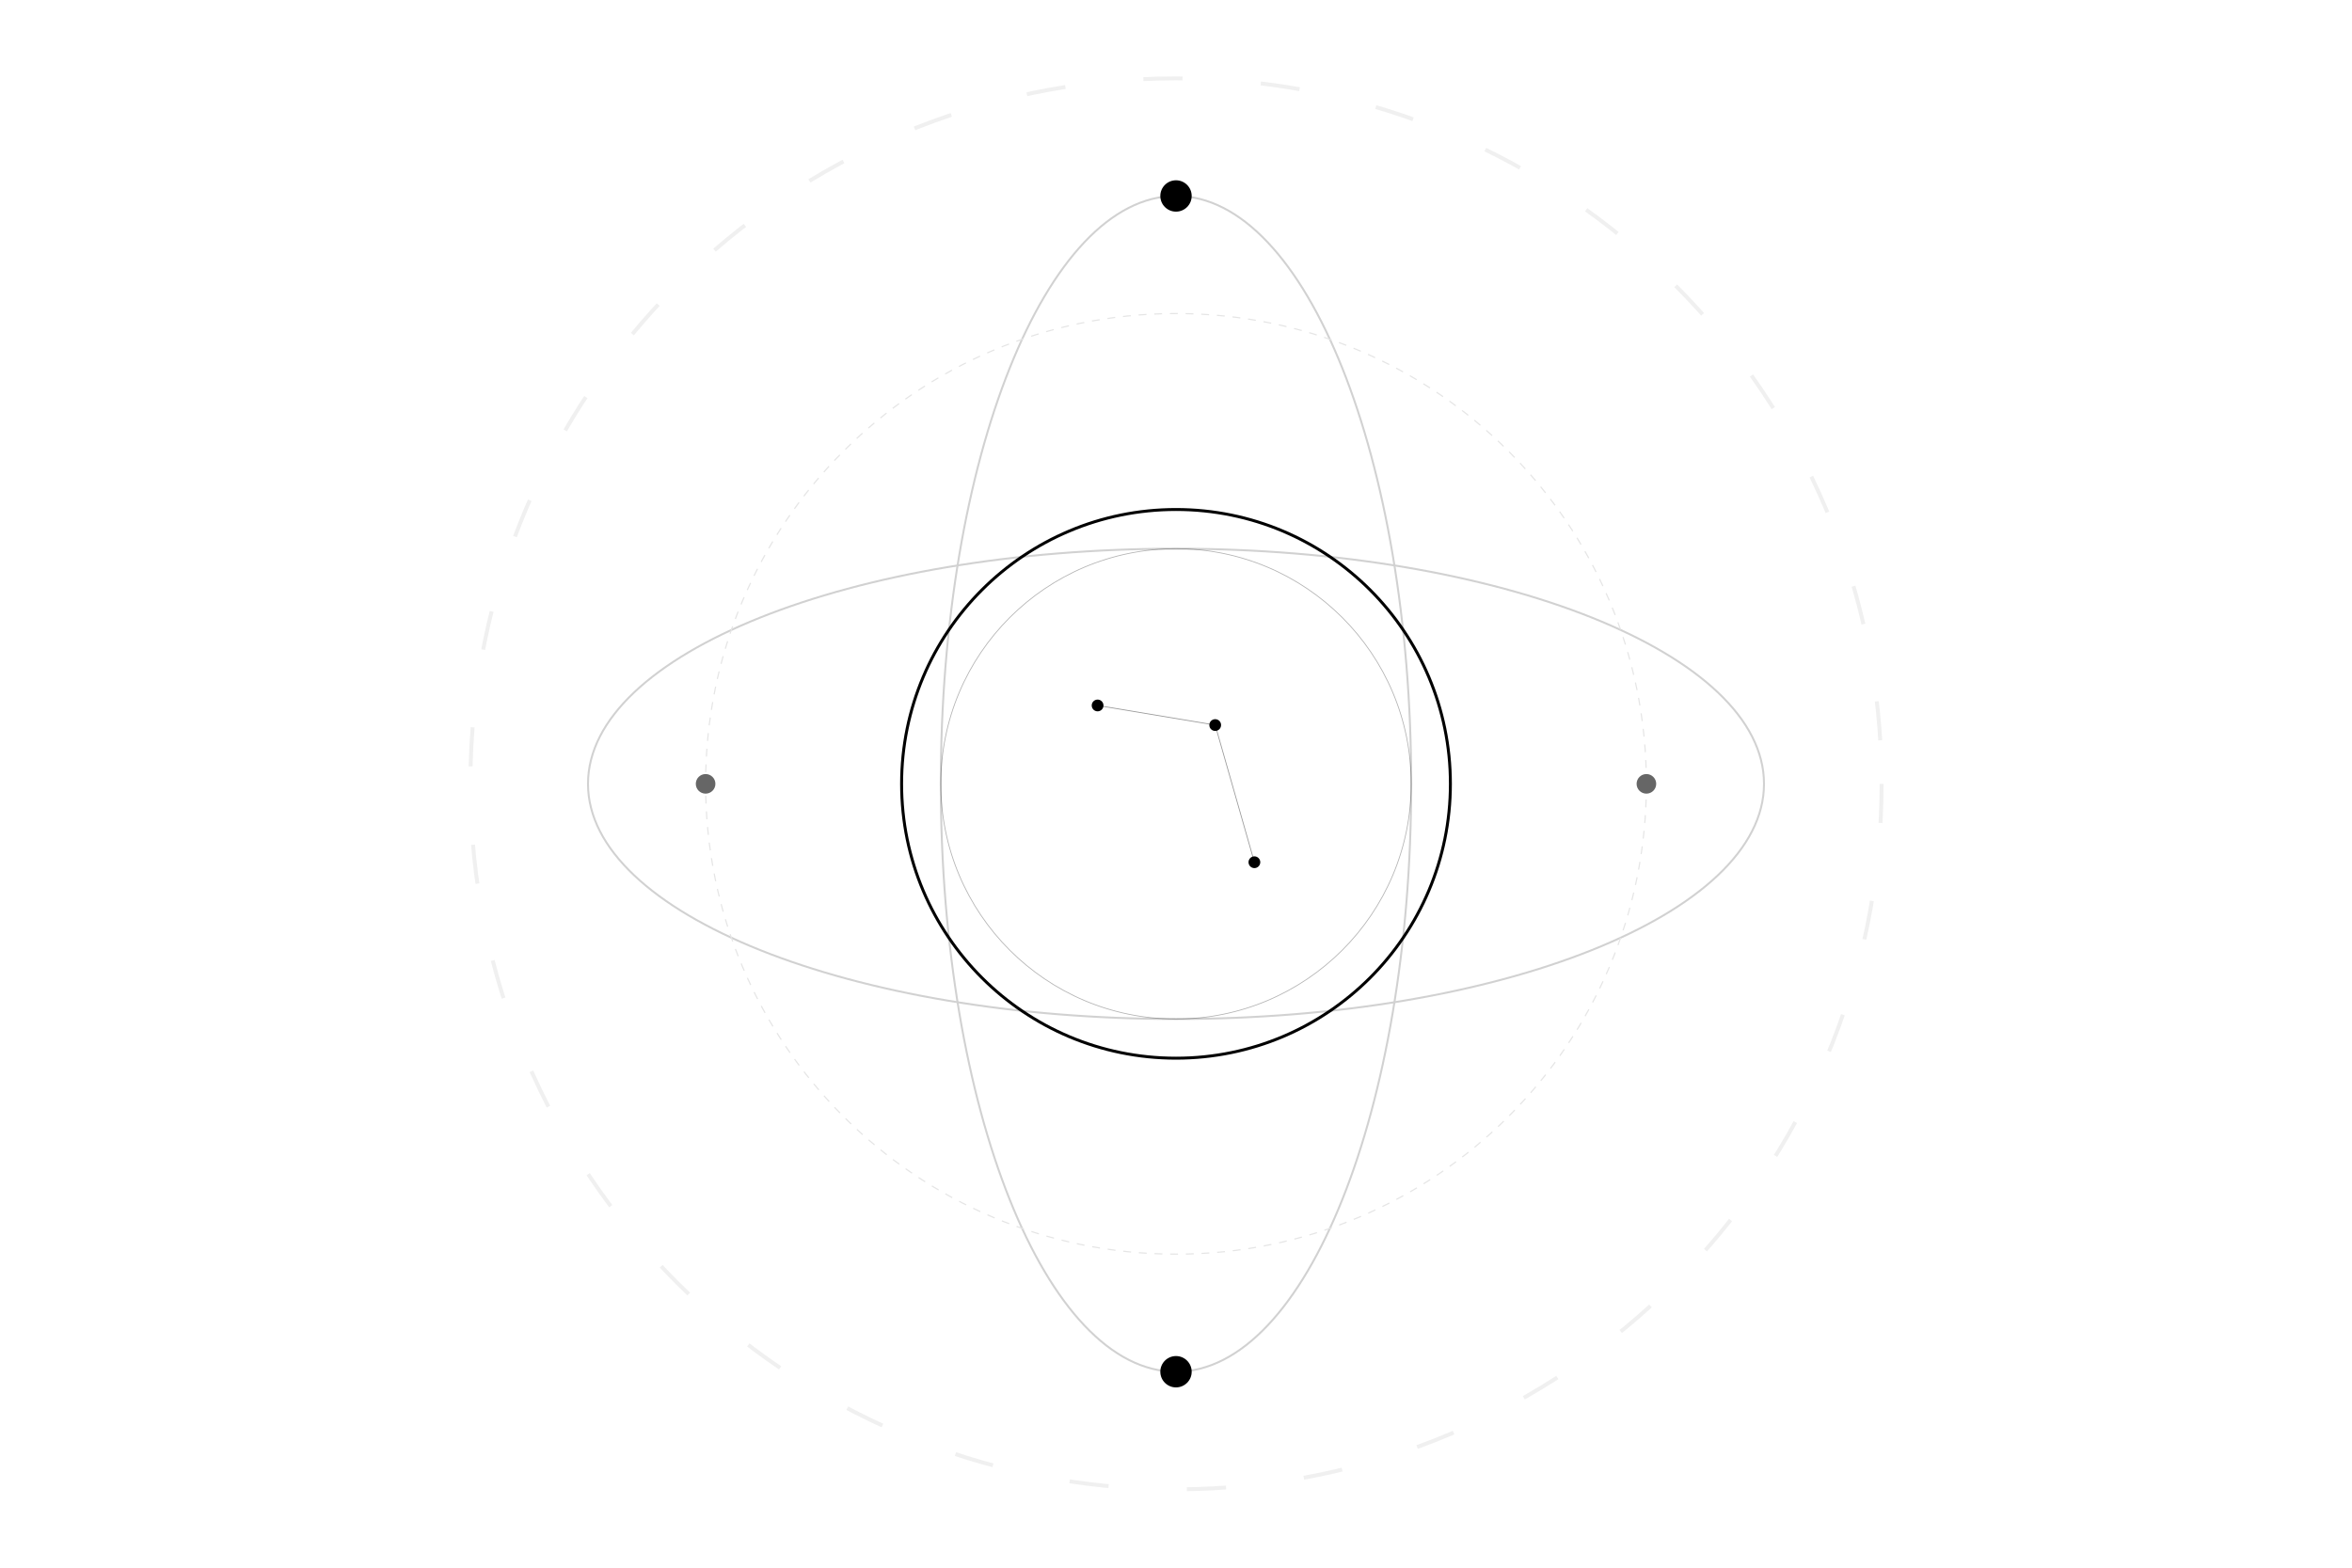
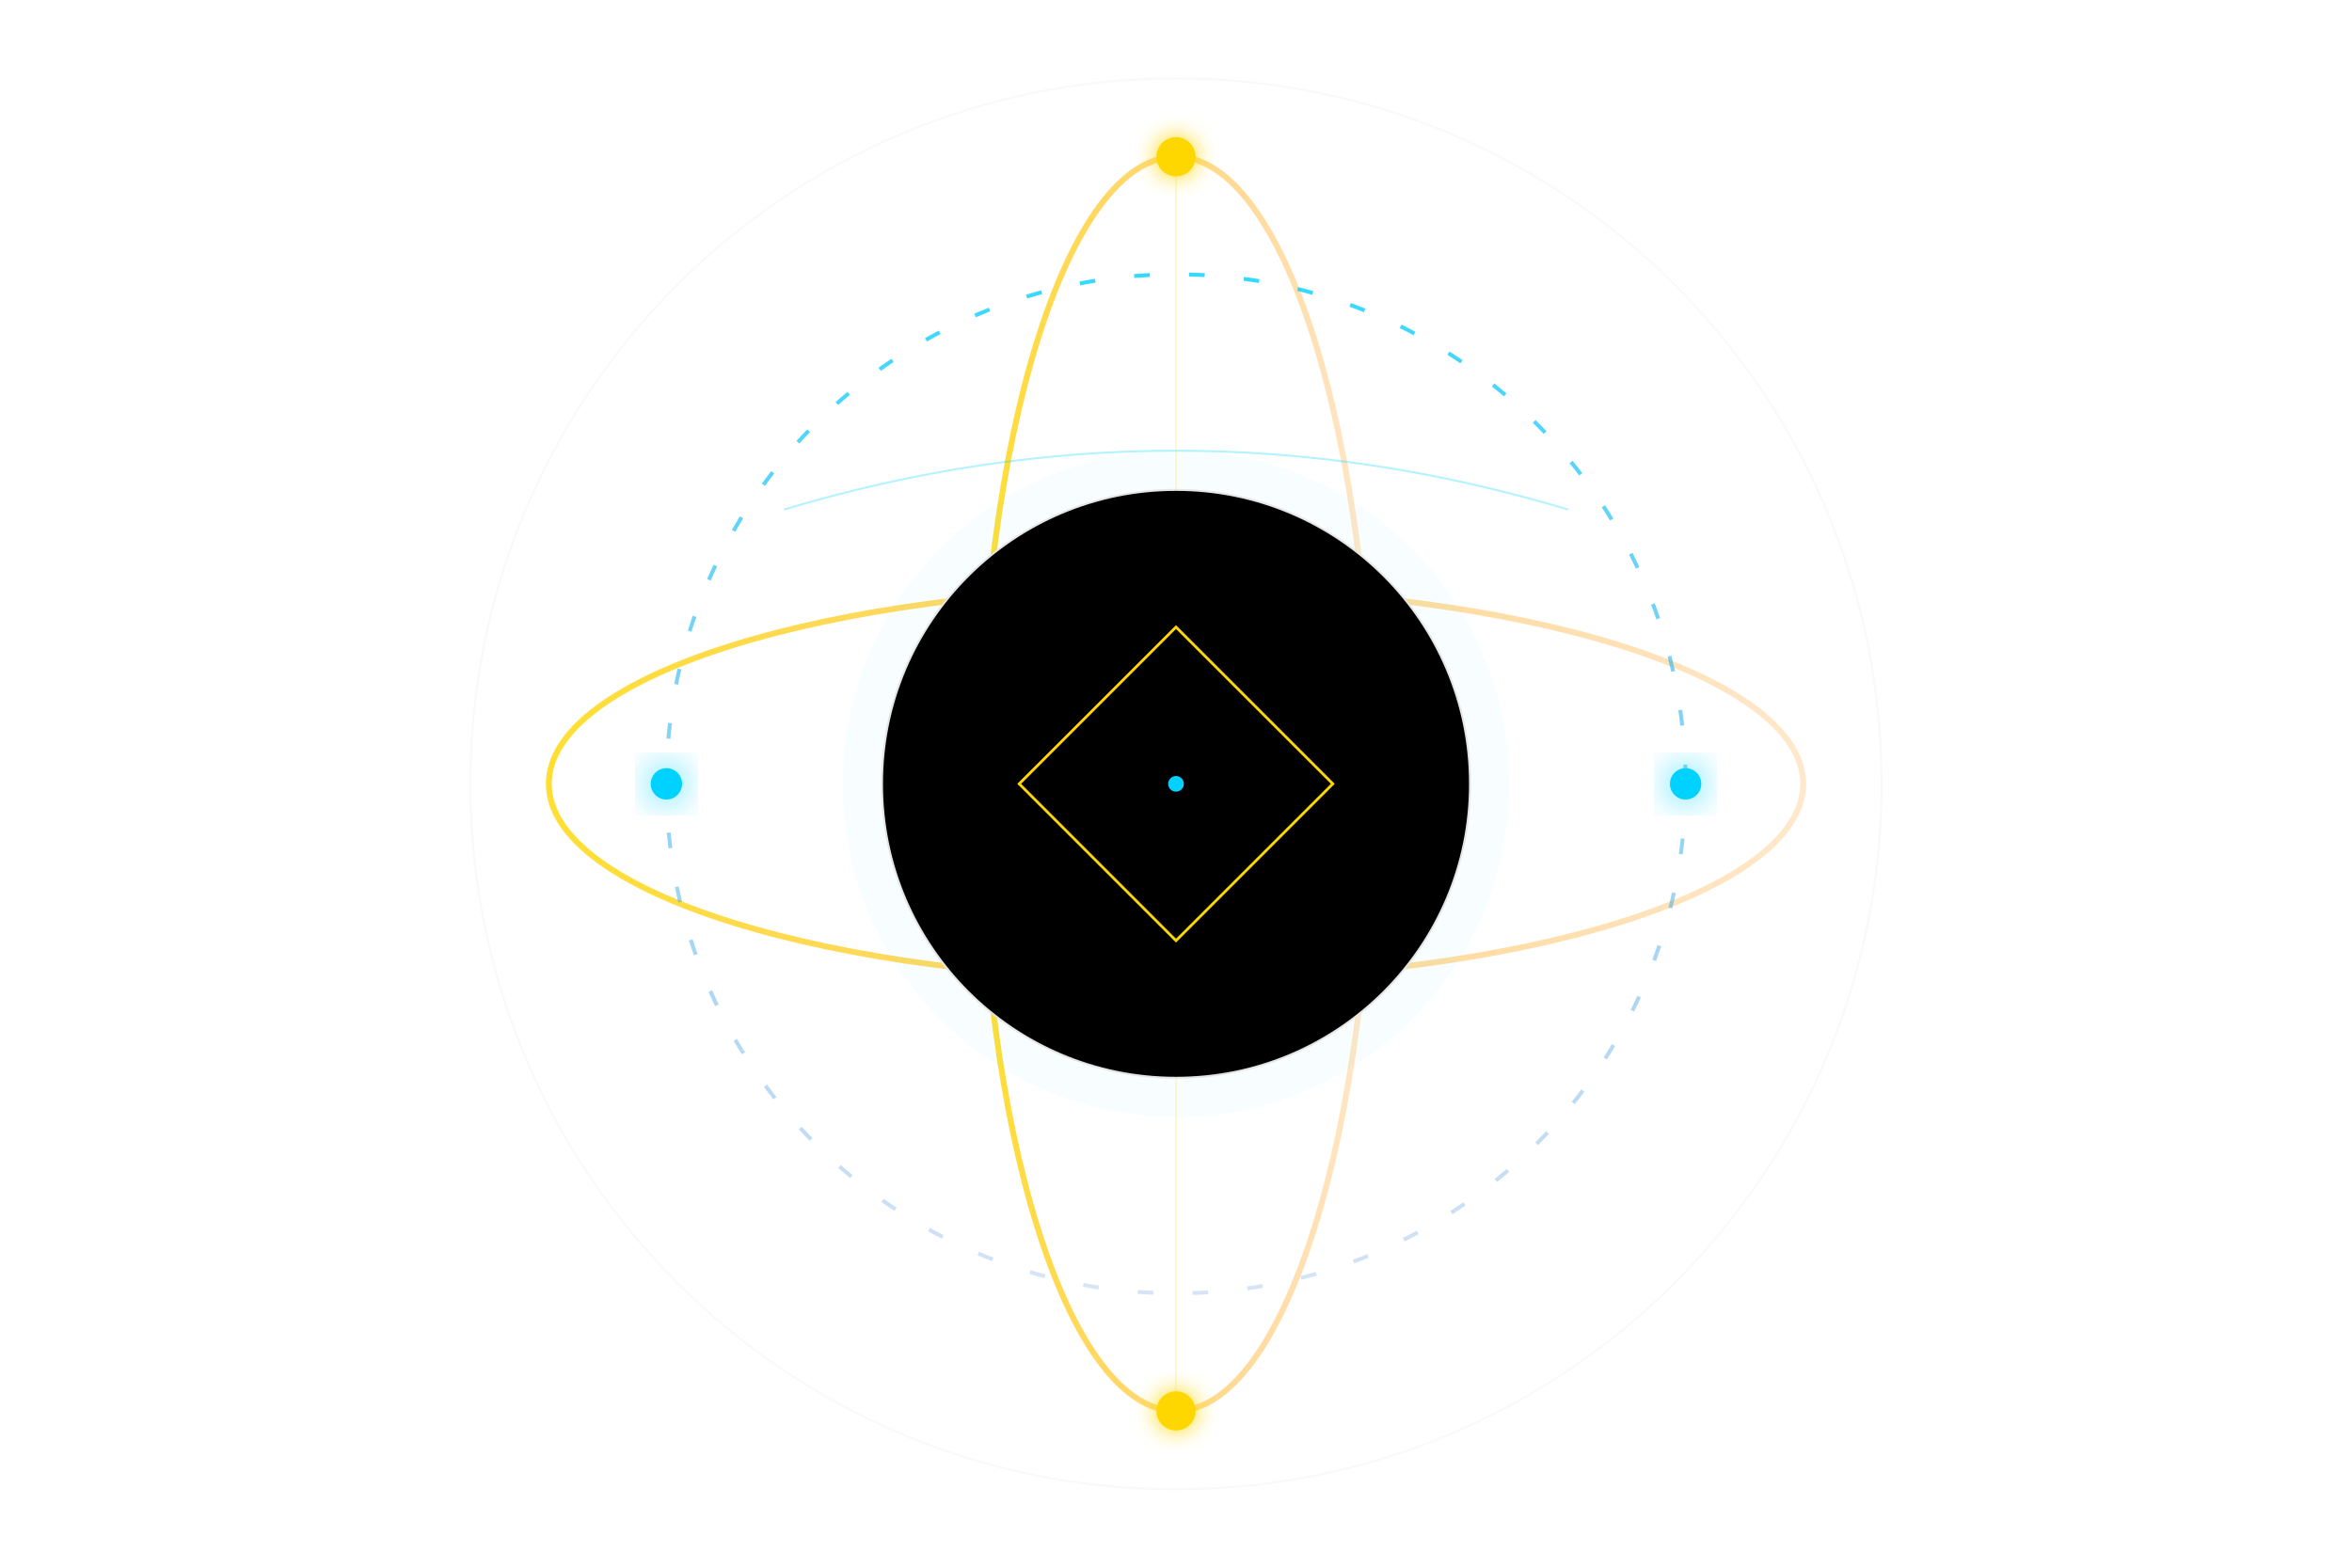
<svg xmlns="http://www.w3.org/2000/svg" width="600" height="400" viewBox="0 0 600 400" fill="none">
+   <defs>
+     <linearGradient id="grad-core" x1="0%" y1="0%" x2="100%" y2="100%">
+       <stop offset="0%" stop-color="#2D3436" />
+       <stop offset="100%" stop-color="#000000" />
+     </linearGradient>
+     <linearGradient id="grad-history" x1="0%" y1="0%" x2="100%" y2="0%">
+       <stop offset="0%" stop-color="#FFD700" stop-opacity="0.8" />
+       <stop offset="100%" stop-color="#FF8C00" stop-opacity="0.2" />
+     </linearGradient>
+     <linearGradient id="grad-tech" x1="0%" y1="0%" x2="0%" y2="100%">
+       <stop offset="0%" stop-color="#00D2FF" stop-opacity="0.8" />
+       <stop offset="100%" stop-color="#3A7BD5" stop-opacity="0.2" />
+     </linearGradient>
+     <filter id="glow-gold" x="-50%" y="-50%" width="200%" height="200%">
+       <feGaussianBlur stdDeviation="3" result="blur" />
+       <feComposite in="SourceGraphic" in2="blur" operator="over" />
+     </filter>
+     <filter id="glow-blue" x="-50%" y="-50%" width="200%" height="200%">
+       <feGaussianBlur stdDeviation="5" result="blur" />
+       <feComposite in="SourceGraphic" in2="blur" operator="over" />
+     </filter>
+   </defs>
  <style>
-     @keyframes orbit-1 { from { transform: rotate(0deg); } to { transform: rotate(360deg); } }
-     @keyframes orbit-2 { from { transform: rotate(0deg); } to { transform: rotate(-360deg); } }
-     @keyframes pulse { 0%, 100% { opacity: 0.2; transform: scale(0.98); } 50% { opacity: 0.5; transform: scale(1.02); } }
-     @keyframes float { 0%, 100% { transform: translateY(0); } 50% { transform: translateY(-5px); } }
+     @keyframes rotate-main { from { transform: rotate(0deg); } to { transform: rotate(360deg); } }
+     @keyframes rotate-inv { from { transform: rotate(0deg); } to { transform: rotate(-360deg); } }
+     @keyframes breath { 0%, 100% { transform: scale(1); opacity: 0.8; } 50% { transform: scale(1.05); opacity: 1; } }
+     @keyframes scan { 0% { stroke-dashoffset: 200; } 100% { stroke-dashoffset: 0; } }
    
-     .orbit-1 { animation: orbit-1 60s linear infinite; transform-origin: 300px 200px; }
-     .orbit-2 { animation: orbit-2 40s linear infinite; transform-origin: 300px 200px; }
-     .core { animation: pulse 4s ease-in-out infinite; transform-origin: 300px 200px; }
-     .floating { animation: float 6s ease-in-out infinite; }
+     .layer-history { animation: rotate-main 40s linear infinite; transform-origin: 300px 200px; }
+     .layer-tech { animation: rotate-inv 25s linear infinite; transform-origin: 300px 200px; }
+     .core-sphere { animation: breath 8s ease-in-out infinite; transform-origin: 300px 200px; }
+     .scanning-line { stroke-dasharray: 4 10; animation: scan 12s linear infinite; }
    
-     text { font-family: -apple-system, BlinkMacSystemFont, "Segoe UI", Roboto, Helvetica, Arial, sans-serif; }
+     .node-gold { fill: #FFD700; filter: url(#glow-gold); }
+     .node-blue { fill: #00D2FF; filter: url(#glow-blue); }
  </style>
-   <circle cx="300" cy="200" r="180" stroke="#F0F0F0" stroke-width="1" stroke-dasharray="10 20" />
-   <g class="orbit-1">
-     <ellipse cx="300" cy="200" rx="150" ry="60" stroke="#D1D1D1" stroke-width="0.5" />
-     <ellipse cx="300" cy="200" rx="60" ry="150" stroke="#D1D1D1" stroke-width="0.5" />
-     <circle cx="300" cy="50" r="4" fill="#000" />
-     <circle cx="300" cy="350" r="4" fill="#000" />
+   <circle cx="300" cy="200" r="180" stroke="#F8F9FA" stroke-width="0.5" />
+   <g class="layer-history">
+     <ellipse cx="300" cy="200" rx="160" ry="50" stroke="url(#grad-history)" stroke-width="1.5" />
+     <ellipse cx="300" cy="200" rx="50" ry="160" stroke="url(#grad-history)" stroke-width="1.5" />
+     <circle cx="300" cy="40" r="5" class="node-gold" />
+     <circle cx="300" cy="360" r="5" class="node-gold" />
  </g>
-   <g class="orbit-2">
-     <ellipse cx="300" cy="200" rx="120" ry="120" stroke="#E5E5E5" stroke-width="0.3" stroke-dasharray="2 2" />
-     <circle cx="420" cy="200" r="2.5" fill="#666" />
-     <circle cx="180" cy="200" r="2.5" fill="#666" />
+   <g class="layer-tech">
+     <circle cx="300" cy="200" r="130" stroke="url(#grad-tech)" stroke-width="1" stroke-dasharray="5 5" class="scanning-line" />
+     <circle cx="430" cy="200" r="4" class="node-blue" />
+     <circle cx="170" cy="200" r="4" class="node-blue" />
+     <path d="M200 130 Q300 100 400 130" stroke="#00D2FF" stroke-width="0.5" stroke-opacity="0.3" fill="none" />
  </g>
-   <g class="core">
-     <circle cx="300" cy="200" r="70" stroke="#000" stroke-width="0.75" />
-     <circle cx="300" cy="200" r="60" stroke="#000" stroke-width="0.2" stroke-opacity="0.3" />
+   <g class="core-sphere">
+     <circle cx="300" cy="200" r="85" fill="#00D2FF" fill-opacity="0.03" />
+     <circle cx="300" cy="200" r="75" fill="black" stroke="#E5E5E5" stroke-width="0.5" />
+     <path d="M260 200 L300 160 L340 200 L300 240 Z" stroke="#FFD700" stroke-width="0.7" fill-opacity="0.1" />
+     <circle cx="300" cy="200" r="2" fill="#00D2FF" />
  </g>
-   <circle cx="280" cy="180" r="1.5" fill="#000" />
-   <circle cx="320" cy="220" r="1.5" fill="#000" />
-   <circle cx="310" cy="185" r="1.5" fill="#000" />
-   <path d="M280 180 L310 185 L320 220" stroke="#000" stroke-width="0.2" fill="none" stroke-opacity="0.4" />
+   <line x1="300" y1="40" x2="300" y2="125" stroke="#FFD700" stroke-width="0.2" stroke-opacity="0.4" />
+   <line x1="300" y1="360" x2="300" y2="275" stroke="#FFD700" stroke-width="0.2" stroke-opacity="0.4" />
</svg>
